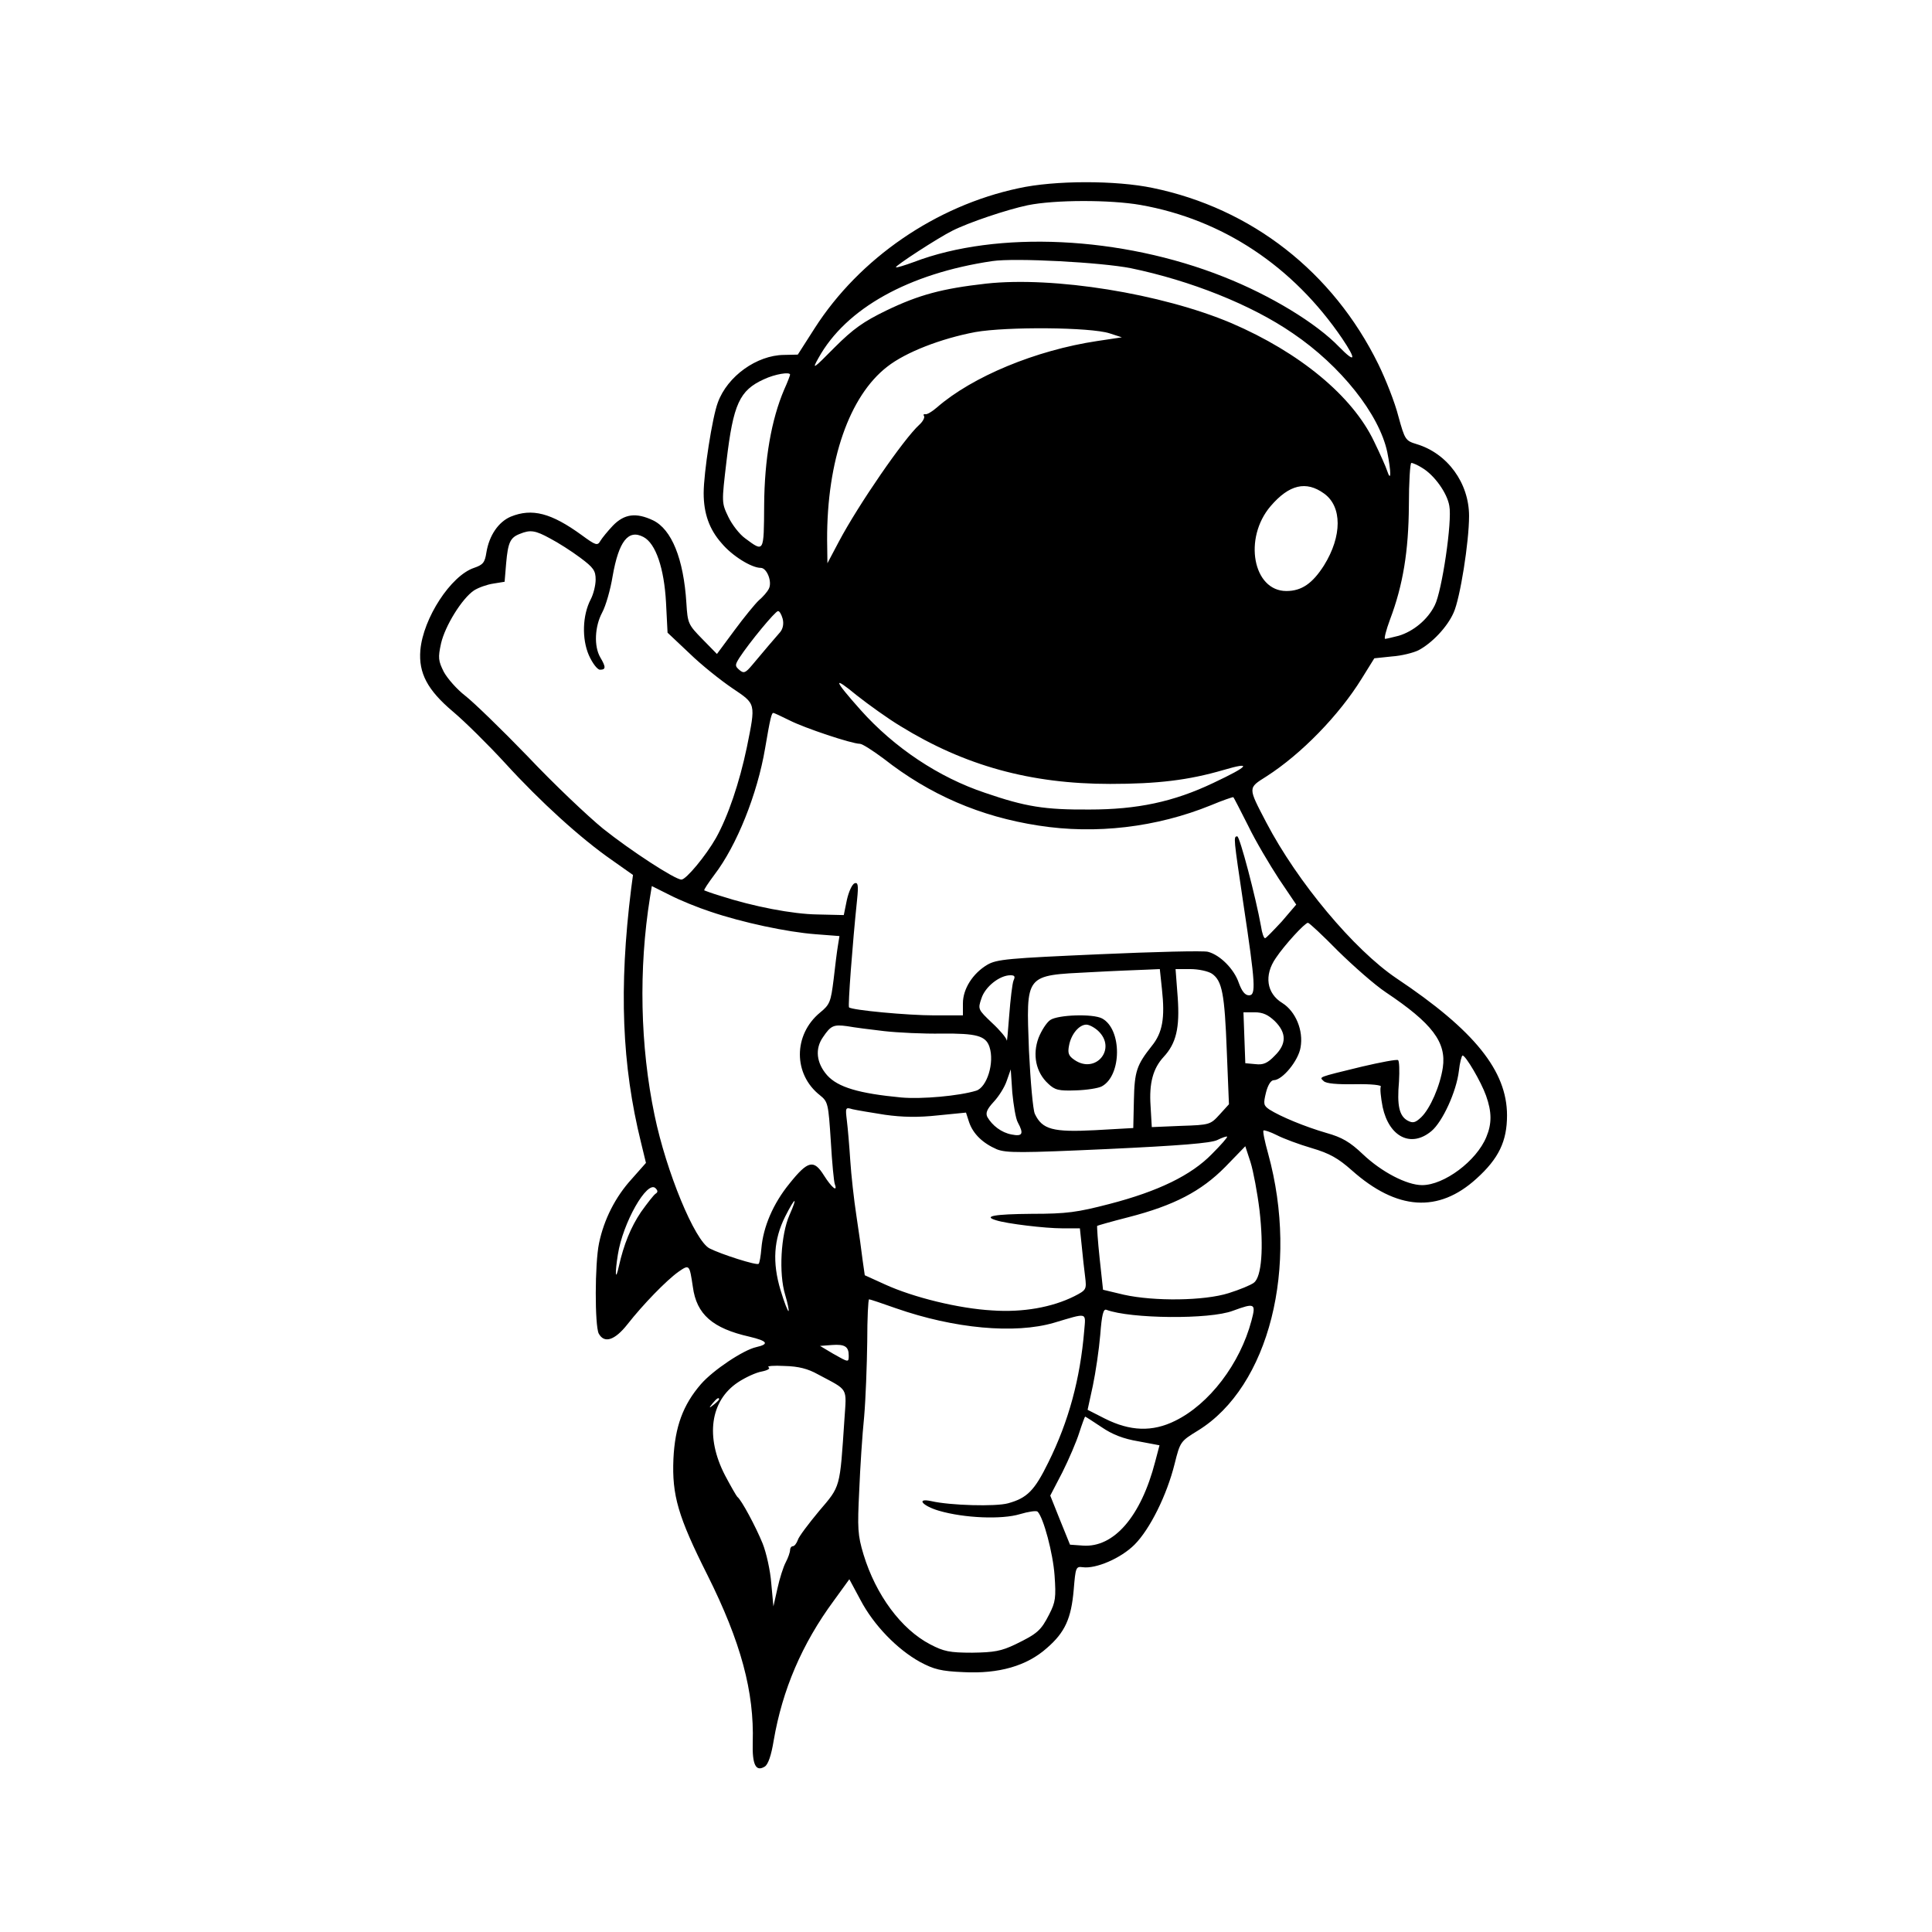
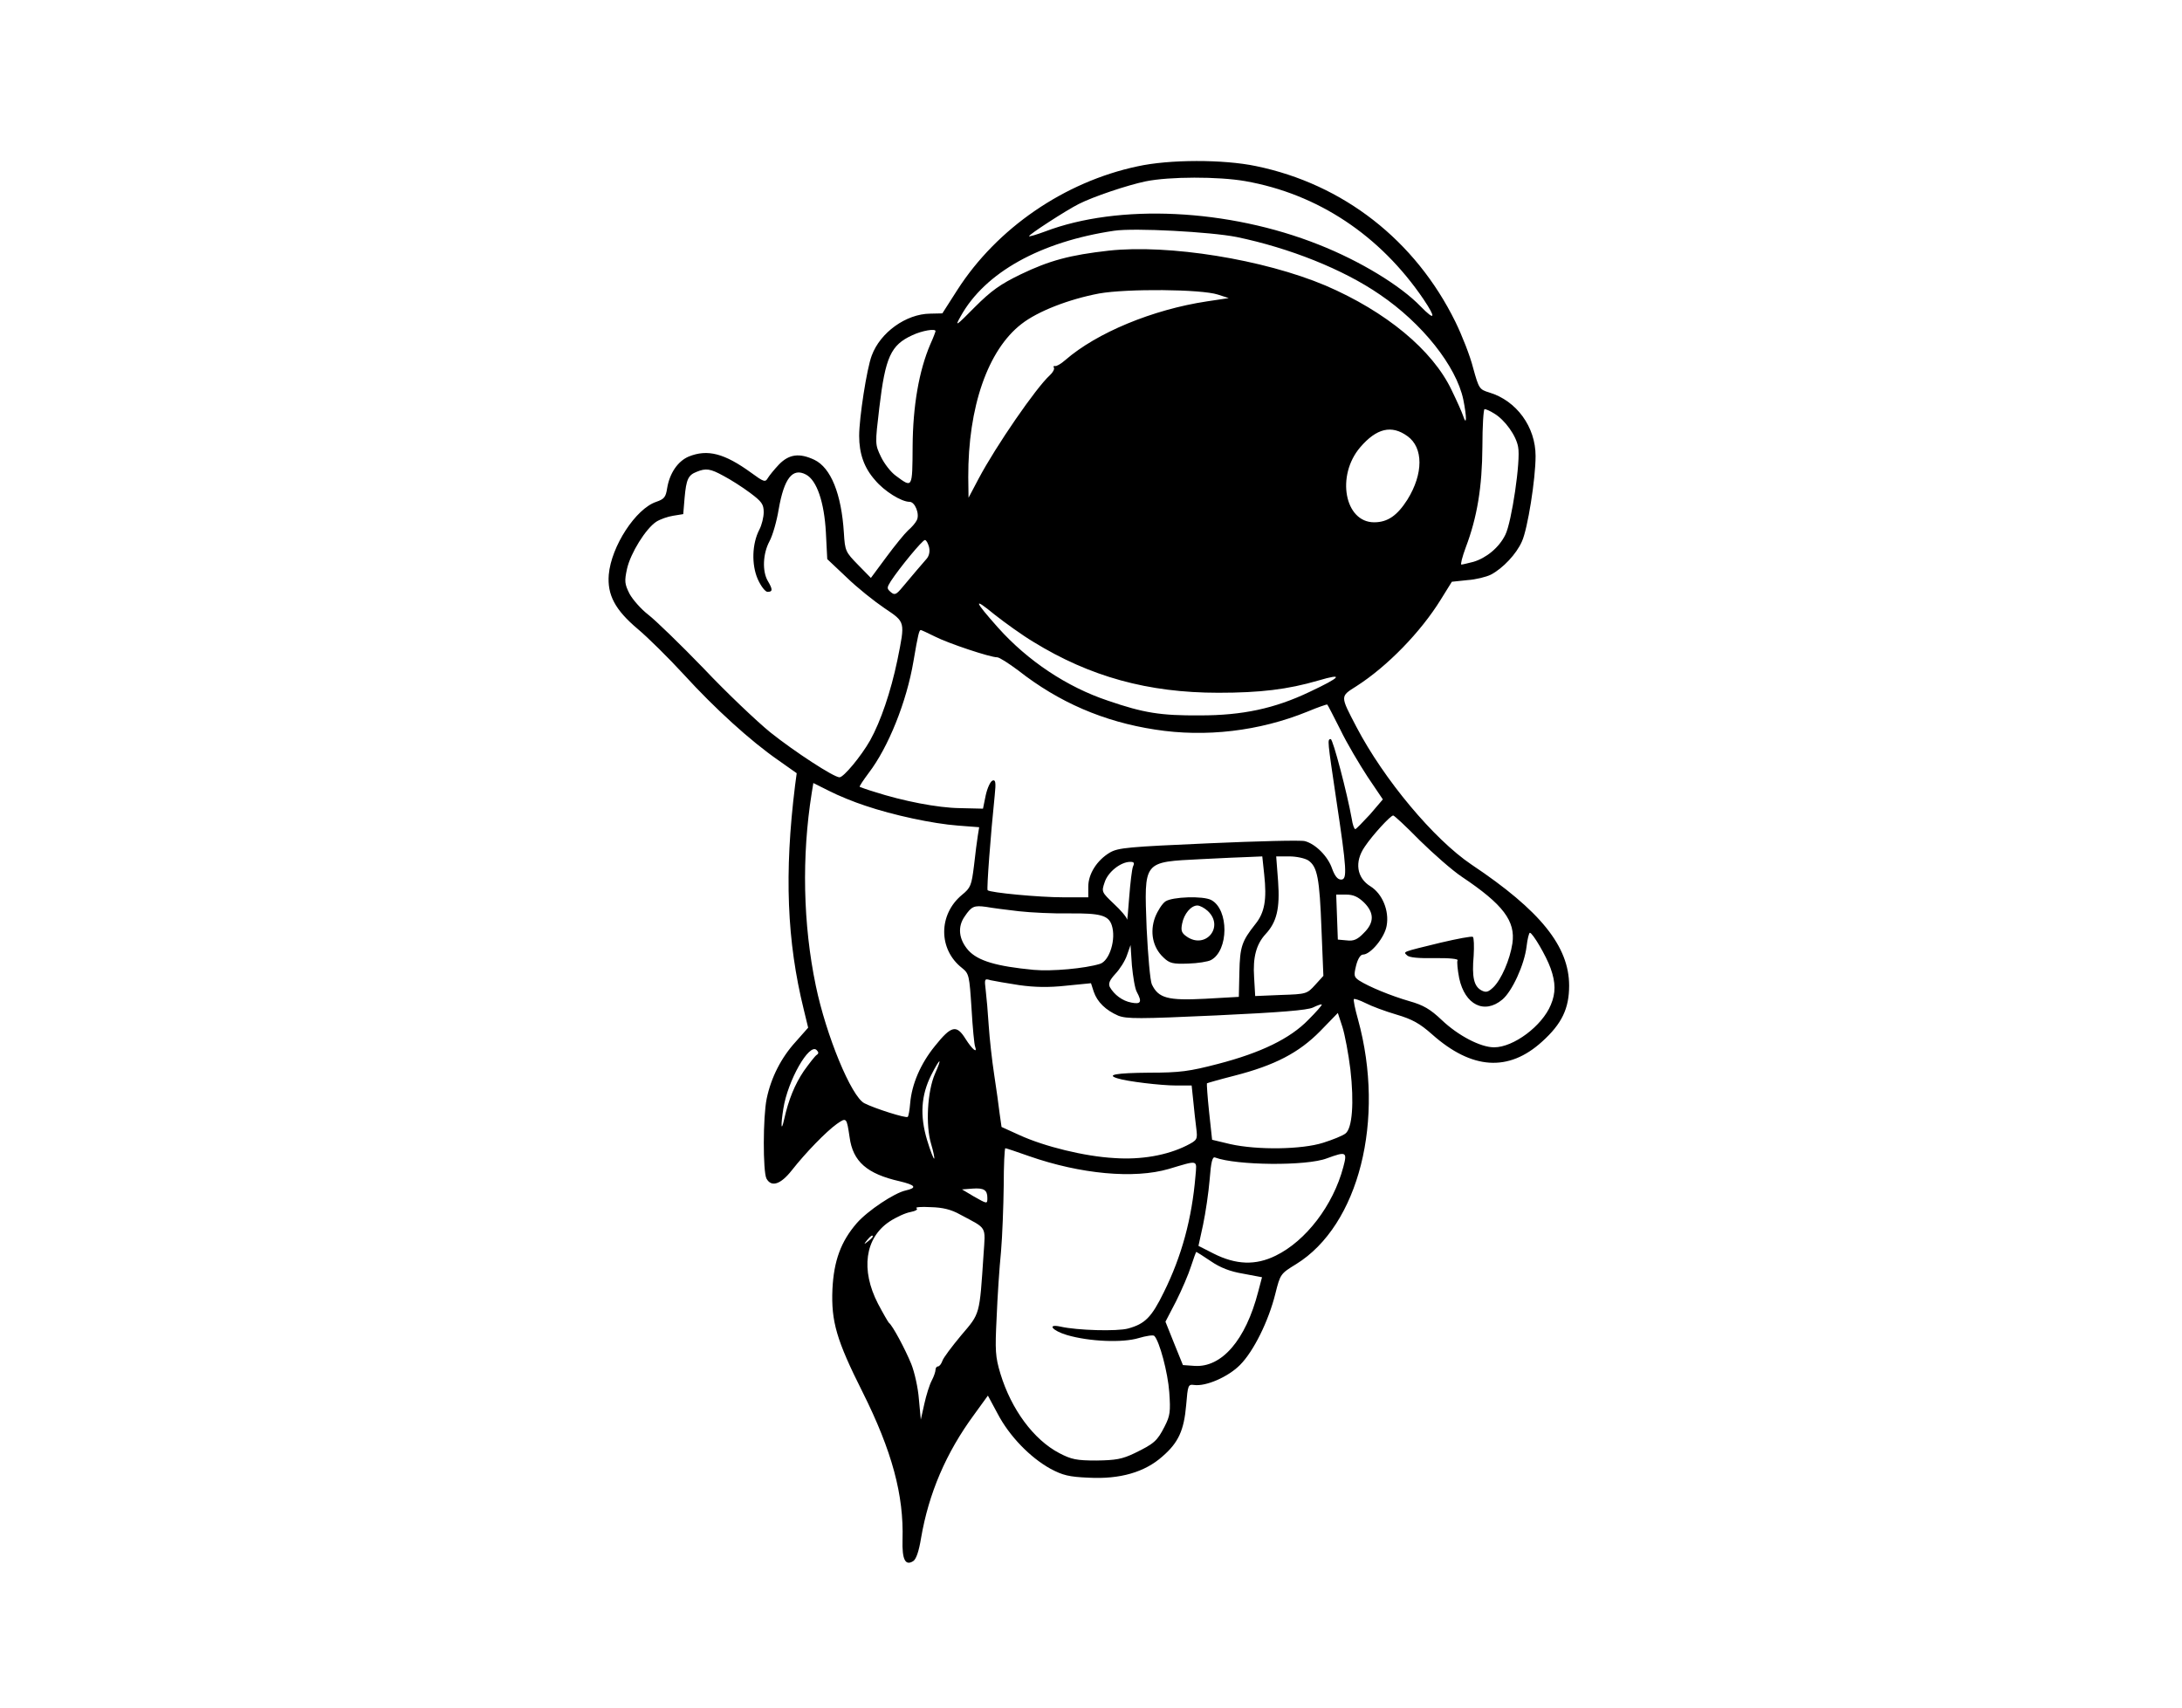
- <svg xmlns="http://www.w3.org/2000/svg" version="1.0" width="626pt" height="626pt" viewBox="0 0 626 626" preserveAspectRatio="xMidYMid meet">
-   <g transform="translate(0,626) scale(0.1,-0.1)" fill="#000000" stroke="none">
+ <svg xmlns="http://www.w3.org/2000/svg" version="1.0" width="800pt" height="626pt" viewBox="0 0 626 626" preserveAspectRatio="xMidYMid meet">
+   <g transform="translate(0,626) scale(0.1,-0.1)" fill="black" stroke="none">
    <path d="M3300 5650 c-268 -57 -515 -227 -660 -453 l-55 -86 -45 -1 c-88 -1 -183 -69 -214 -154 -18 -47 -46 -228 -46 -294 0 -65 18 -117 58 -162 34 -41 97 -80 127 -80 20 0 38 -46 26 -68 -5 -10 -19 -26 -32 -37 -12 -11 -48 -55 -79 -97 l-57 -77 -47 48 c-46 47 -48 51 -52 117 -9 144 -48 239 -108 268 -55 26 -93 21 -130 -17 -17 -18 -35 -40 -41 -50 -9 -16 -15 -14 -60 19 -99 72 -161 88 -230 60 -40 -17 -70 -61 -79 -116 -5 -33 -11 -40 -40 -50 -75 -25 -165 -163 -174 -267 -6 -74 23 -129 106 -199 37 -31 113 -106 169 -167 114 -125 245 -244 346 -314 l68 -48 -6 -45 c-40 -322 -30 -571 32 -822 l16 -66 -46 -52 c-53 -58 -90 -131 -106 -208 -14 -67 -14 -267 -1 -293 18 -33 52 -22 93 30 51 65 126 142 165 170 36 25 36 24 47 -49 12 -89 64 -134 183 -161 59 -14 66 -24 22 -34 -41 -9 -139 -74 -179 -120 -58 -67 -84 -138 -89 -242 -5 -118 15 -187 110 -376 109 -218 152 -379 147 -543 -2 -72 10 -96 39 -78 11 7 21 36 29 85 28 163 91 312 195 453 l50 69 36 -67 c43 -82 119 -160 193 -201 45 -24 68 -30 141 -33 114 -6 205 20 270 78 59 51 79 96 87 189 6 72 7 76 29 73 43 -6 124 29 168 73 50 50 105 161 130 262 18 72 19 73 76 108 230 142 328 530 227 897 -11 39 -18 73 -15 75 2 2 21 -4 43 -15 21 -11 72 -30 113 -42 58 -17 86 -33 130 -72 146 -130 281 -139 404 -27 72 65 99 121 99 205 0 144 -105 275 -358 444 -138 93 -321 312 -422 505 -60 115 -60 111 0 149 114 73 236 199 309 317 l41 66 57 6 c31 2 70 12 86 20 44 23 94 76 114 122 21 46 50 229 50 313 0 107 -70 203 -170 233 -36 11 -38 14 -59 90 -11 44 -41 120 -65 169 -147 299 -411 505 -731 571 -119 25 -318 25 -435 -1z m395 -54 c267 -47 495 -199 654 -433 47 -70 43 -81 -10 -27 -74 77 -222 167 -374 227 -332 132 -734 151 -1004 48 -30 -11 -56 -19 -58 -17 -4 4 136 95 182 118 53 27 178 69 245 83 88 18 267 18 365 1z m-31 -205 c193 -40 390 -118 525 -211 155 -105 280 -262 306 -385 13 -65 13 -101 -1 -59 -3 10 -22 53 -42 94 -70 147 -241 288 -462 383 -227 96 -576 152 -795 128 -142 -16 -217 -36 -323 -87 -74 -36 -107 -59 -168 -120 -70 -71 -74 -73 -52 -34 89 161 293 274 563 314 74 11 353 -4 449 -23z m-69 -211 l40 -13 -80 -12 c-199 -30 -404 -115 -519 -215 -16 -14 -33 -24 -38 -22 -5 1 -7 -2 -4 -6 3 -5 -4 -18 -15 -28 -50 -45 -198 -260 -261 -379 l-37 -70 -1 75 c-1 258 72 467 195 562 60 47 174 91 285 112 102 18 373 16 435 -4z m-1035 -134 c0 -2 -8 -24 -19 -48 -42 -98 -64 -227 -65 -374 -1 -156 0 -154 -62 -108 -18 13 -42 44 -54 69 -22 46 -22 46 -6 181 22 185 42 229 121 265 36 17 85 25 85 15z m2048 -302 c39 -23 81 -81 88 -123 10 -49 -24 -277 -47 -322 -23 -47 -70 -85 -117 -99 -20 -5 -40 -10 -44 -10 -4 0 3 28 16 63 42 111 60 221 61 369 0 76 4 138 8 138 5 0 21 -7 35 -16z m-318 -83 c59 -42 59 -138 0 -233 -37 -58 -72 -83 -122 -83 -108 0 -140 171 -51 275 60 70 115 83 173 41z m-2507 -146 c25 -13 69 -41 97 -62 43 -32 50 -42 50 -71 0 -18 -7 -47 -16 -64 -27 -52 -29 -128 -6 -181 12 -27 28 -47 36 -47 19 0 20 8 1 40 -21 36 -18 100 6 145 12 22 27 75 34 118 20 114 51 153 100 127 40 -21 67 -102 73 -212 l5 -98 71 -67 c39 -38 102 -88 139 -113 77 -52 76 -47 47 -191 -24 -115 -61 -224 -100 -294 -33 -58 -97 -135 -112 -135 -21 0 -165 94 -254 165 -49 40 -160 145 -244 234 -85 88 -177 177 -203 197 -26 20 -57 55 -69 77 -18 36 -19 46 -9 92 13 57 68 146 107 172 14 9 42 19 62 22 l37 6 5 60 c6 67 13 83 44 95 34 14 50 12 99 -15z m753 -260 c4 -16 1 -32 -8 -43 -17 -19 -54 -63 -91 -107 -21 -25 -27 -28 -41 -16 -15 13 -15 16 0 40 32 49 116 151 125 151 5 0 11 -11 15 -25z m382 -348 c208 -128 421 -187 679 -187 153 0 254 12 367 45 95 28 84 13 -33 -42 -128 -61 -246 -86 -401 -86 -145 -1 -207 9 -338 54 -150 50 -294 146 -403 268 -89 100 -92 113 -13 48 38 -30 102 -76 142 -100z m-360 19 c49 -25 202 -76 228 -76 8 0 42 -22 77 -48 149 -117 313 -188 502 -217 185 -29 382 -6 559 66 38 16 71 27 72 26 2 -1 23 -43 48 -92 24 -50 70 -127 100 -173 l56 -83 -47 -55 c-27 -29 -51 -54 -54 -54 -4 0 -10 17 -13 38 -17 95 -69 292 -77 292 -13 0 -12 -4 20 -220 39 -259 41 -295 18 -295 -13 0 -23 13 -33 40 -15 45 -61 91 -100 101 -14 4 -173 0 -353 -8 -294 -13 -331 -16 -362 -34 -47 -28 -79 -78 -79 -125 l0 -39 -92 0 c-88 0 -268 17 -277 26 -4 4 11 204 26 348 5 48 3 58 -8 54 -8 -3 -19 -27 -25 -54 l-10 -49 -85 2 c-81 1 -209 26 -314 60 -27 8 -51 17 -53 18 -2 2 13 24 33 51 72 94 139 261 164 409 17 100 21 115 27 115 2 0 26 -11 52 -24z m-256 -620 c103 -35 248 -66 340 -73 l78 -6 -5 -31 c-3 -17 -9 -66 -14 -110 -9 -72 -12 -81 -44 -107 -87 -72 -87 -200 0 -268 26 -21 27 -27 35 -149 4 -70 10 -132 13 -139 10 -28 -11 -10 -35 28 -33 53 -52 49 -112 -26 -53 -65 -85 -140 -91 -210 -2 -25 -6 -48 -9 -50 -6 -6 -122 31 -159 50 -48 25 -140 248 -178 431 -47 225 -52 475 -15 706 l6 37 58 -29 c33 -17 92 -41 132 -54z m2033 -127 c50 -49 119 -110 155 -134 151 -101 197 -162 185 -244 -9 -60 -41 -133 -70 -161 -19 -18 -27 -20 -44 -11 -27 15 -35 48 -28 127 2 35 1 66 -3 69 -5 3 -57 -7 -117 -21 -148 -36 -138 -33 -124 -47 8 -8 43 -11 102 -10 52 1 87 -3 83 -8 -3 -5 0 -35 6 -66 21 -97 92 -133 158 -78 36 30 81 128 89 195 3 27 9 50 12 50 10 0 60 -85 76 -130 19 -53 19 -91 1 -134 -32 -78 -137 -156 -208 -156 -50 0 -132 43 -192 100 -42 40 -68 55 -118 69 -69 20 -149 53 -185 76 -19 13 -20 18 -11 55 6 24 16 40 25 40 28 0 80 63 87 106 10 55 -16 117 -59 144 -51 31 -60 90 -21 146 28 42 94 114 104 114 4 0 48 -41 97 -91z m-570 -125 c10 -92 2 -140 -33 -183 -49 -62 -56 -82 -58 -176 l-2 -90 -124 -7 c-136 -7 -171 2 -195 53 -6 13 -14 103 -19 205 -9 250 -15 243 201 254 72 4 151 7 177 8 l46 2 7 -66z m162 51 c33 -23 41 -65 48 -251 l7 -172 -30 -33 c-30 -33 -32 -34 -125 -37 l-95 -4 -4 69 c-5 73 8 121 42 158 41 44 53 94 46 193 l-7 92 48 0 c27 0 58 -7 70 -15z m-643 -22 c-4 -10 -10 -61 -14 -113 -4 -52 -7 -89 -8 -81 -1 8 -23 34 -48 57 -45 43 -46 44 -34 79 12 38 59 75 94 75 14 0 16 -4 10 -17z m847 -132 c38 -38 38 -74 -1 -112 -23 -24 -37 -30 -62 -27 l-33 3 -3 83 -3 82 36 0 c27 0 44 -8 66 -29z m-1266 -32 c44 -5 128 -9 186 -8 113 1 143 -7 155 -43 17 -51 -8 -131 -43 -142 -55 -17 -177 -28 -243 -22 -137 13 -205 33 -240 72 -35 40 -40 86 -13 124 25 37 34 41 78 35 22 -4 76 -11 120 -16z m433 -296 c20 -37 15 -46 -20 -39 -33 6 -63 29 -79 57 -6 13 -1 25 20 48 17 18 36 48 43 69 l13 37 5 -75 c4 -41 11 -85 18 -97z m-431 25 c57 -8 108 -9 172 -2 l91 9 10 -31 c13 -38 44 -68 90 -88 31 -12 76 -12 360 1 234 11 333 19 354 29 16 8 31 13 32 11 2 -2 -20 -27 -49 -56 -67 -69 -174 -121 -332 -162 -104 -27 -138 -32 -252 -32 -123 -1 -159 -8 -115 -21 34 -11 158 -26 214 -26 l57 0 6 -57 c3 -32 8 -77 11 -100 5 -41 4 -43 -35 -63 -72 -36 -167 -53 -266 -46 -108 6 -255 42 -347 84 l-66 30 -7 49 c-3 26 -12 91 -20 143 -8 52 -17 133 -20 180 -3 47 -8 105 -11 129 -5 42 -5 44 18 37 13 -3 60 -11 105 -18z m1214 -309 c14 -122 7 -216 -18 -235 -10 -8 -47 -23 -82 -34 -79 -25 -241 -27 -340 -5 l-67 16 -11 102 c-6 56 -9 103 -8 105 1 1 46 14 101 28 148 38 236 84 314 163 l65 67 17 -52 c9 -29 22 -98 29 -155z m-1957 53 c-6 -4 -27 -31 -47 -59 -33 -49 -56 -105 -72 -177 -11 -50 -13 -23 -3 39 16 103 95 242 122 215 8 -8 8 -13 0 -18z m434 -69 c-28 -64 -35 -189 -14 -258 8 -27 13 -51 11 -53 -2 -2 -14 28 -26 68 -27 90 -22 164 15 238 33 65 42 68 14 5z m345 -302 c189 -66 385 -84 512 -47 111 33 103 35 98 -26 -13 -155 -50 -293 -116 -426 -45 -92 -69 -116 -131 -133 -40 -11 -187 -7 -248 7 -51 11 -30 -15 24 -31 82 -24 204 -29 263 -11 27 8 53 12 57 8 19 -19 50 -135 55 -207 5 -71 3 -86 -17 -125 -27 -53 -38 -63 -110 -98 -46 -22 -69 -26 -140 -27 -73 0 -92 4 -136 27 -94 49 -176 160 -216 291 -19 63 -20 85 -14 206 3 75 10 183 16 241 5 58 9 167 10 243 0 75 3 137 6 137 3 0 42 -13 87 -29z m1152 -40 c-37 -140 -137 -271 -248 -325 -73 -36 -145 -34 -228 8 l-55 28 17 78 c9 43 20 117 24 165 5 65 10 85 20 81 77 -29 335 -32 410 -3 71 26 75 24 60 -32z m-1305 -113 c0 -23 0 -23 -51 6 l-42 25 39 3 c41 3 54 -5 54 -34z m-100 -61 c101 -54 93 -40 86 -147 -15 -224 -12 -214 -82 -296 -34 -41 -66 -83 -69 -94 -4 -11 -11 -20 -16 -20 -5 0 -9 -6 -9 -12 0 -7 -6 -25 -14 -40 -8 -15 -20 -53 -27 -85 l-13 -58 -7 75 c-3 41 -16 99 -28 129 -22 54 -69 142 -82 151 -3 3 -21 34 -40 70 -64 124 -48 241 42 301 24 16 59 32 77 35 20 4 29 10 22 14 -6 4 17 6 52 4 45 -1 76 -9 108 -27z m-320 -81 c0 -2 -8 -10 -17 -17 -16 -13 -17 -12 -4 4 13 16 21 21 21 13z m1239 -90 c35 -24 71 -38 119 -46 l69 -13 -14 -53 c-46 -178 -134 -279 -234 -272 l-42 3 -32 79 -32 80 39 75 c21 42 46 100 55 129 9 28 18 52 19 52 1 0 25 -15 53 -34z" />
    <path d="M3403 2955 c-12 -8 -29 -35 -38 -58 -20 -54 -9 -111 31 -148 22 -21 34 -24 90 -22 35 1 73 7 84 13 65 35 66 185 1 220 -30 16 -143 12 -168 -5z m155 -35 c62 -58 -8 -142 -77 -94 -19 13 -22 22 -17 47 7 37 33 67 56 67 9 0 26 -9 38 -20z" />
  </g>
</svg>
